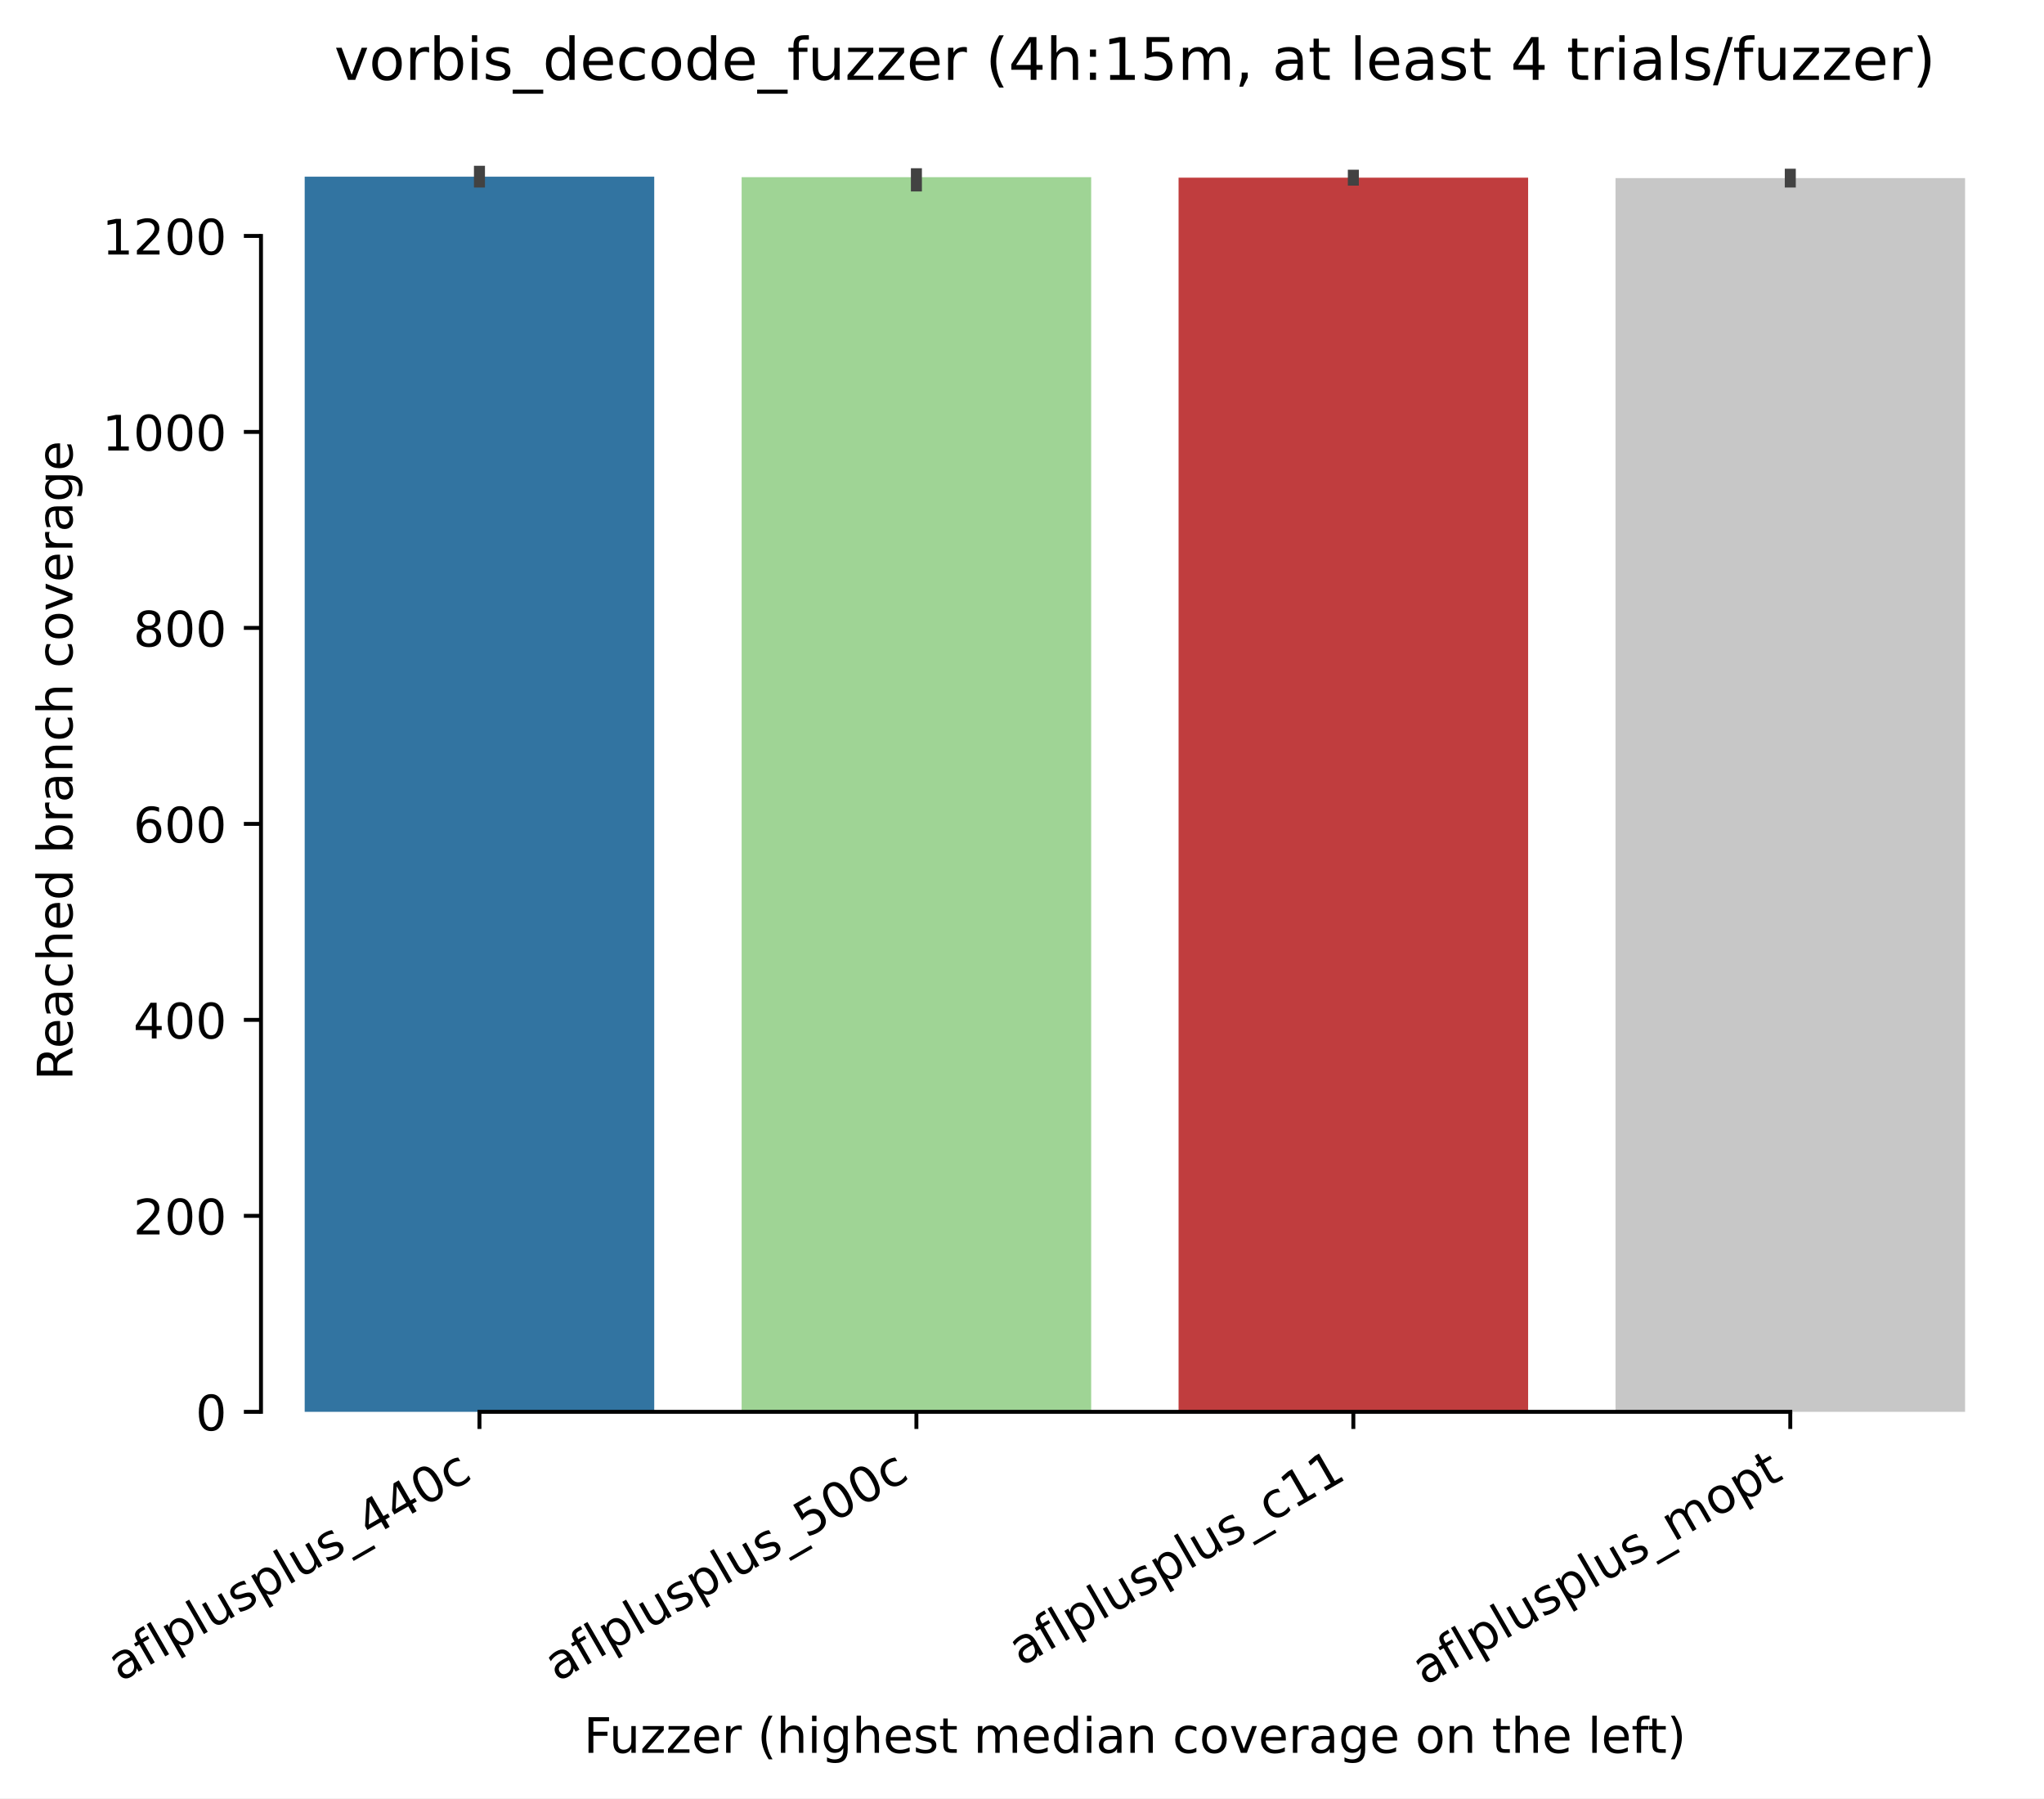
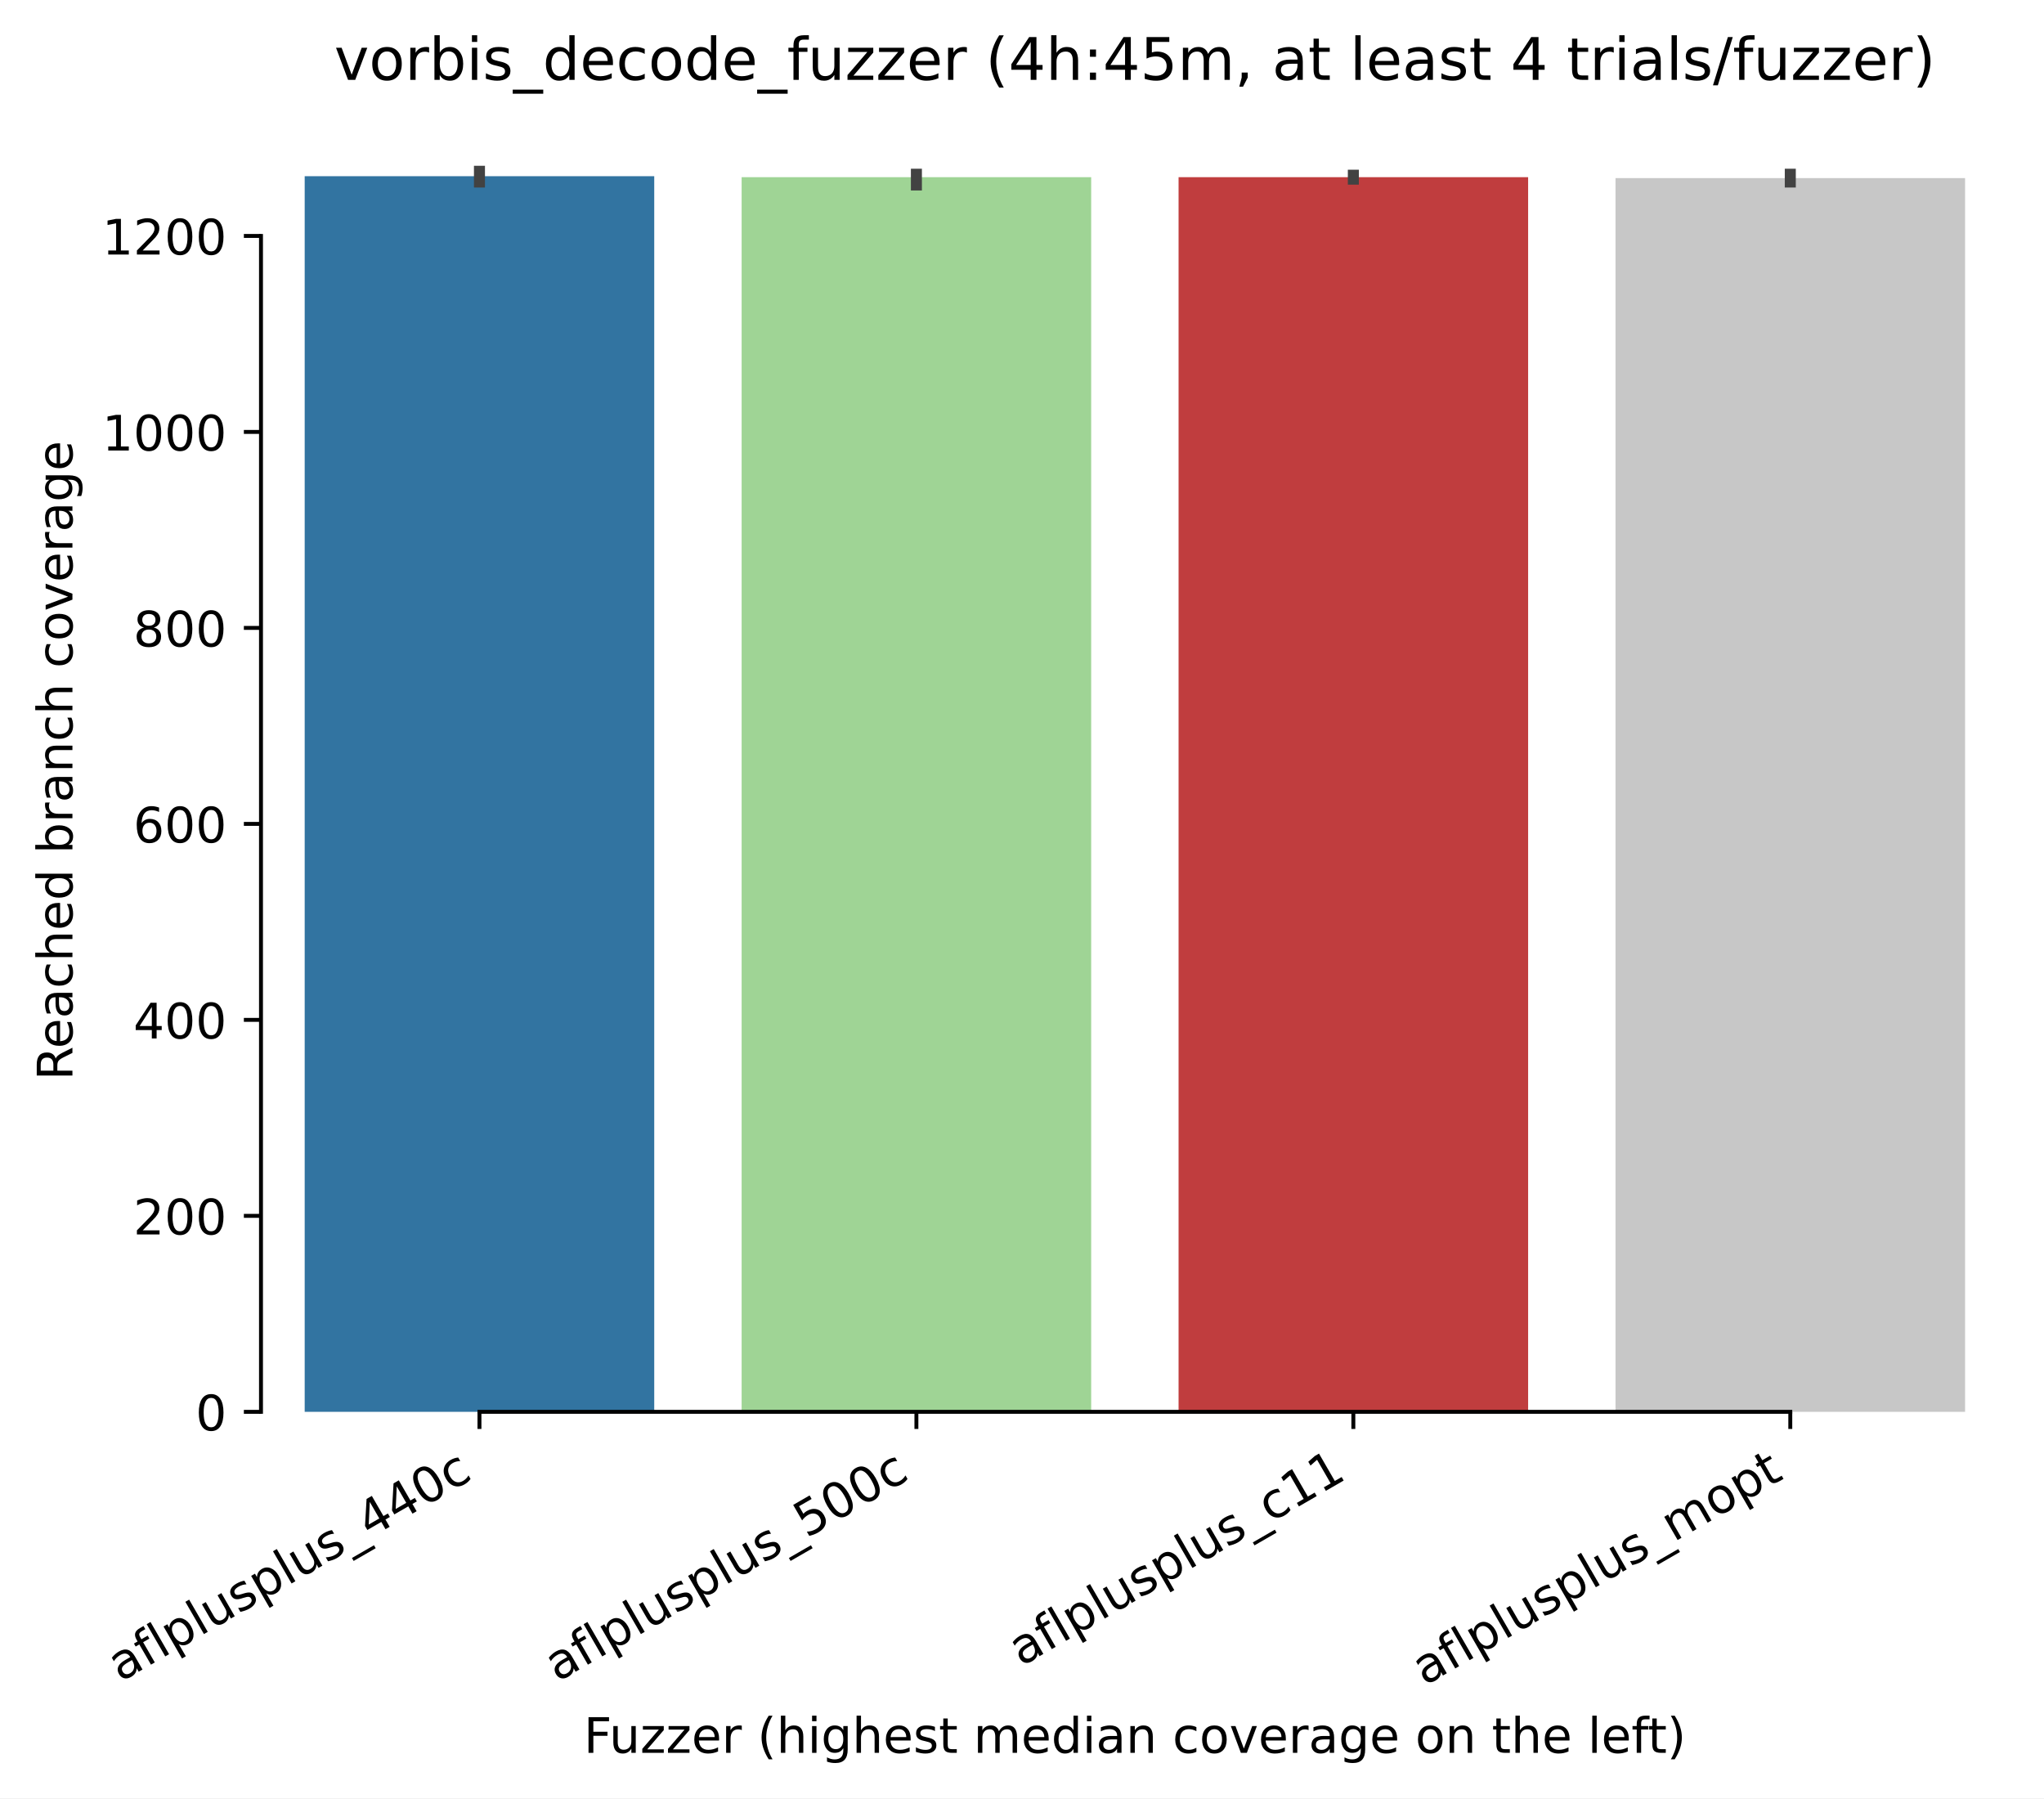
<svg xmlns="http://www.w3.org/2000/svg" xmlns:xlink="http://www.w3.org/1999/xlink" width="417.648pt" height="367.381pt" viewBox="0 0 417.648 367.381" version="1.1">
  <defs>
    <style type="text/css">*{stroke-linejoin: round; stroke-linecap: butt}</style>
  </defs>
  <g id="figure_1">
    <g id="patch_1">
      <path d="M 0 367.381  L 417.648 367.381  L 417.648 0  L 0 0  z " style="fill: #ffffff" />
    </g>
    <g id="axes_1">
      <g id="patch_2">
        <path d="M 53.328 288.43  L 410.448 288.43  L 410.448 22.318  L 53.328 22.318  z " style="fill: #ffffff" />
      </g>
      <g id="patch_3">
-         <path d="M 62.256 288.43  L 133.68 288.43  L 133.68 36.091  L 62.256 36.091  z " clip-path="url(#p54ca451340)" style="fill: #3274a1" />
+         <path d="M 62.256 288.43  L 133.68 288.43  L 133.68 35.991  L 62.256 35.991  z " clip-path="url(#p8dcd6949c9)" style="fill: #3274a1" />
      </g>
      <g id="patch_4">
-         <path d="M 151.536 288.43  L 222.96 288.43  L 222.96 36.191  L 151.536 36.191  z " clip-path="url(#p54ca451340)" style="fill: #9fd495" />
+         <path d="M 151.536 288.43  L 222.96 288.43  L 222.96 36.191  L 151.536 36.191  z " clip-path="url(#p8dcd6949c9)" style="fill: #9fd495" />
      </g>
      <g id="patch_5">
-         <path d="M 240.816 288.43  L 312.24 288.43  L 312.24 36.291  L 240.816 36.291  z " clip-path="url(#p54ca451340)" style="fill: #c03d3e" />
+         <path d="M 240.816 288.43  L 312.24 288.43  L 312.24 36.191  L 240.816 36.191  z " clip-path="url(#p8dcd6949c9)" style="fill: #c03d3e" />
      </g>
      <g id="patch_6">
-         <path d="M 330.096 288.43  L 401.52 288.43  L 401.52 36.391  L 330.096 36.391  z " clip-path="url(#p54ca451340)" style="fill: #c7c7c7" />
+         <path d="M 330.096 288.43  L 401.52 288.43  L 401.52 36.391  L 330.096 36.391  z " clip-path="url(#p8dcd6949c9)" style="fill: #c7c7c7" />
      </g>
      <g id="matplotlib.axis_1">
        <g id="xtick_1">
          <g id="line2d_1">
            <defs>
-               <path id="mfe8545ac42" d="M 0 0  L 0 3.5  " style="stroke: #000000; stroke-width: 0.8" />
+               <path id="mdf3298ad8c" d="M 0 0  L 0 3.5  " style="stroke: #000000; stroke-width: 0.8" />
            </defs>
            <g>
-               <use xlink:href="#mfe8545ac42" x="97.968" y="288.43" style="stroke: #000000; stroke-width: 0.8" />
+               <use xlink:href="#mdf3298ad8c" x="97.968" y="288.43" style="stroke: #000000; stroke-width: 0.8" />
            </g>
          </g>
          <g id="text_1">
            <g transform="translate(24.59788 343.6903) rotate(-30) scale(0.1 -0.1)">
              <defs>
                <path id="DejaVuSans-61" d="M 2194 1759  Q 1497 1759 1228 1600  Q 959 1441 959 1056  Q 959 750 1161 570  Q 1363 391 1709 391  Q 2188 391 2477 730  Q 2766 1069 2766 1631  L 2766 1759  L 2194 1759  z M 3341 1997  L 3341 0  L 2766 0  L 2766 531  Q 2569 213 2275 61  Q 1981 -91 1556 -91  Q 1019 -91 701 211  Q 384 513 384 1019  Q 384 1609 779 1909  Q 1175 2209 1959 2209  L 2766 2209  L 2766 2266  Q 2766 2663 2505 2880  Q 2244 3097 1772 3097  Q 1472 3097 1187 3025  Q 903 2953 641 2809  L 641 3341  Q 956 3463 1253 3523  Q 1550 3584 1831 3584  Q 2591 3584 2966 3190  Q 3341 2797 3341 1997  z " transform="scale(0.015625)" />
                <path id="DejaVuSans-66" d="M 2375 4863  L 2375 4384  L 1825 4384  Q 1516 4384 1395 4259  Q 1275 4134 1275 3809  L 1275 3500  L 2222 3500  L 2222 3053  L 1275 3053  L 1275 0  L 697 0  L 697 3053  L 147 3053  L 147 3500  L 697 3500  L 697 3744  Q 697 4328 969 4595  Q 1241 4863 1831 4863  L 2375 4863  z " transform="scale(0.015625)" />
                <path id="DejaVuSans-6c" d="M 603 4863  L 1178 4863  L 1178 0  L 603 0  L 603 4863  z " transform="scale(0.015625)" />
                <path id="DejaVuSans-70" d="M 1159 525  L 1159 -1331  L 581 -1331  L 581 3500  L 1159 3500  L 1159 2969  Q 1341 3281 1617 3432  Q 1894 3584 2278 3584  Q 2916 3584 3314 3078  Q 3713 2572 3713 1747  Q 3713 922 3314 415  Q 2916 -91 2278 -91  Q 1894 -91 1617 61  Q 1341 213 1159 525  z M 3116 1747  Q 3116 2381 2855 2742  Q 2594 3103 2138 3103  Q 1681 3103 1420 2742  Q 1159 2381 1159 1747  Q 1159 1113 1420 752  Q 1681 391 2138 391  Q 2594 391 2855 752  Q 3116 1113 3116 1747  z " transform="scale(0.015625)" />
                <path id="DejaVuSans-75" d="M 544 1381  L 544 3500  L 1119 3500  L 1119 1403  Q 1119 906 1312 657  Q 1506 409 1894 409  Q 2359 409 2629 706  Q 2900 1003 2900 1516  L 2900 3500  L 3475 3500  L 3475 0  L 2900 0  L 2900 538  Q 2691 219 2414 64  Q 2138 -91 1772 -91  Q 1169 -91 856 284  Q 544 659 544 1381  z M 1991 3584  L 1991 3584  z " transform="scale(0.015625)" />
                <path id="DejaVuSans-73" d="M 2834 3397  L 2834 2853  Q 2591 2978 2328 3040  Q 2066 3103 1784 3103  Q 1356 3103 1142 2972  Q 928 2841 928 2578  Q 928 2378 1081 2264  Q 1234 2150 1697 2047  L 1894 2003  Q 2506 1872 2764 1633  Q 3022 1394 3022 966  Q 3022 478 2636 193  Q 2250 -91 1575 -91  Q 1294 -91 989 -36  Q 684 19 347 128  L 347 722  Q 666 556 975 473  Q 1284 391 1588 391  Q 1994 391 2212 530  Q 2431 669 2431 922  Q 2431 1156 2273 1281  Q 2116 1406 1581 1522  L 1381 1569  Q 847 1681 609 1914  Q 372 2147 372 2553  Q 372 3047 722 3315  Q 1072 3584 1716 3584  Q 2034 3584 2315 3537  Q 2597 3491 2834 3397  z " transform="scale(0.015625)" />
                <path id="DejaVuSans-5f" d="M 3263 -1063  L 3263 -1509  L -63 -1509  L -63 -1063  L 3263 -1063  z " transform="scale(0.015625)" />
                <path id="DejaVuSans-34" d="M 2419 4116  L 825 1625  L 2419 1625  L 2419 4116  z M 2253 4666  L 3047 4666  L 3047 1625  L 3713 1625  L 3713 1100  L 3047 1100  L 3047 0  L 2419 0  L 2419 1100  L 313 1100  L 313 1709  L 2253 4666  z " transform="scale(0.015625)" />
                <path id="DejaVuSans-30" d="M 2034 4250  Q 1547 4250 1301 3770  Q 1056 3291 1056 2328  Q 1056 1369 1301 889  Q 1547 409 2034 409  Q 2525 409 2770 889  Q 3016 1369 3016 2328  Q 3016 3291 2770 3770  Q 2525 4250 2034 4250  z M 2034 4750  Q 2819 4750 3233 4129  Q 3647 3509 3647 2328  Q 3647 1150 3233 529  Q 2819 -91 2034 -91  Q 1250 -91 836 529  Q 422 1150 422 2328  Q 422 3509 836 4129  Q 1250 4750 2034 4750  z " transform="scale(0.015625)" />
                <path id="DejaVuSans-63" d="M 3122 3366  L 3122 2828  Q 2878 2963 2633 3030  Q 2388 3097 2138 3097  Q 1578 3097 1268 2742  Q 959 2388 959 1747  Q 959 1106 1268 751  Q 1578 397 2138 397  Q 2388 397 2633 464  Q 2878 531 3122 666  L 3122 134  Q 2881 22 2623 -34  Q 2366 -91 2075 -91  Q 1284 -91 818 406  Q 353 903 353 1747  Q 353 2603 823 3093  Q 1294 3584 2113 3584  Q 2378 3584 2631 3529  Q 2884 3475 3122 3366  z " transform="scale(0.015625)" />
              </defs>
              <use xlink:href="#DejaVuSans-61" />
              <use xlink:href="#DejaVuSans-66" transform="translate(61.2793 0)" />
              <use xlink:href="#DejaVuSans-6c" transform="translate(96.48438 0)" />
              <use xlink:href="#DejaVuSans-70" transform="translate(124.2676 0)" />
              <use xlink:href="#DejaVuSans-6c" transform="translate(187.7441 0)" />
              <use xlink:href="#DejaVuSans-75" transform="translate(215.5273 0)" />
              <use xlink:href="#DejaVuSans-73" transform="translate(278.9062 0)" />
              <use xlink:href="#DejaVuSans-70" transform="translate(331.0059 0)" />
              <use xlink:href="#DejaVuSans-6c" transform="translate(394.4824 0)" />
              <use xlink:href="#DejaVuSans-75" transform="translate(422.2656 0)" />
              <use xlink:href="#DejaVuSans-73" transform="translate(485.6445 0)" />
              <use xlink:href="#DejaVuSans-5f" transform="translate(537.7441 0)" />
              <use xlink:href="#DejaVuSans-34" transform="translate(587.7441 0)" />
              <use xlink:href="#DejaVuSans-34" transform="translate(651.3672 0)" />
              <use xlink:href="#DejaVuSans-30" transform="translate(714.9902 0)" />
              <use xlink:href="#DejaVuSans-63" transform="translate(778.6133 0)" />
            </g>
          </g>
        </g>
        <g id="xtick_2">
          <g id="line2d_2">
            <g>
-               <use xlink:href="#mfe8545ac42" x="187.248" y="288.43" style="stroke: #000000; stroke-width: 0.8" />
+               <use xlink:href="#mdf3298ad8c" x="187.248" y="288.43" style="stroke: #000000; stroke-width: 0.8" />
            </g>
          </g>
          <g id="text_2">
            <g transform="translate(113.8779 343.6903) rotate(-30) scale(0.1 -0.1)">
              <defs>
                <path id="DejaVuSans-35" d="M 691 4666  L 3169 4666  L 3169 4134  L 1269 4134  L 1269 2991  Q 1406 3038 1543 3061  Q 1681 3084 1819 3084  Q 2600 3084 3056 2656  Q 3513 2228 3513 1497  Q 3513 744 3044 326  Q 2575 -91 1722 -91  Q 1428 -91 1123 -41  Q 819 9 494 109  L 494 744  Q 775 591 1075 516  Q 1375 441 1709 441  Q 2250 441 2565 725  Q 2881 1009 2881 1497  Q 2881 1984 2565 2268  Q 2250 2553 1709 2553  Q 1456 2553 1204 2497  Q 953 2441 691 2322  L 691 4666  z " transform="scale(0.015625)" />
              </defs>
              <use xlink:href="#DejaVuSans-61" />
              <use xlink:href="#DejaVuSans-66" transform="translate(61.2793 0)" />
              <use xlink:href="#DejaVuSans-6c" transform="translate(96.48438 0)" />
              <use xlink:href="#DejaVuSans-70" transform="translate(124.2676 0)" />
              <use xlink:href="#DejaVuSans-6c" transform="translate(187.7441 0)" />
              <use xlink:href="#DejaVuSans-75" transform="translate(215.5273 0)" />
              <use xlink:href="#DejaVuSans-73" transform="translate(278.9062 0)" />
              <use xlink:href="#DejaVuSans-70" transform="translate(331.0059 0)" />
              <use xlink:href="#DejaVuSans-6c" transform="translate(394.4824 0)" />
              <use xlink:href="#DejaVuSans-75" transform="translate(422.2656 0)" />
              <use xlink:href="#DejaVuSans-73" transform="translate(485.6445 0)" />
              <use xlink:href="#DejaVuSans-5f" transform="translate(537.7441 0)" />
              <use xlink:href="#DejaVuSans-35" transform="translate(587.7441 0)" />
              <use xlink:href="#DejaVuSans-30" transform="translate(651.3672 0)" />
              <use xlink:href="#DejaVuSans-30" transform="translate(714.9902 0)" />
              <use xlink:href="#DejaVuSans-63" transform="translate(778.6133 0)" />
            </g>
          </g>
        </g>
        <g id="xtick_3">
          <g id="line2d_3">
            <g>
-               <use xlink:href="#mfe8545ac42" x="276.528" y="288.43" style="stroke: #000000; stroke-width: 0.8" />
+               <use xlink:href="#mdf3298ad8c" x="276.528" y="288.43" style="stroke: #000000; stroke-width: 0.8" />
            </g>
          </g>
          <g id="text_3">
            <g transform="translate(208.668 340.509) rotate(-30) scale(0.1 -0.1)">
              <defs>
                <path id="DejaVuSans-31" d="M 794 531  L 1825 531  L 1825 4091  L 703 3866  L 703 4441  L 1819 4666  L 2450 4666  L 2450 531  L 3481 531  L 3481 0  L 794 0  L 794 531  z " transform="scale(0.015625)" />
              </defs>
              <use xlink:href="#DejaVuSans-61" />
              <use xlink:href="#DejaVuSans-66" transform="translate(61.2793 0)" />
              <use xlink:href="#DejaVuSans-6c" transform="translate(96.48438 0)" />
              <use xlink:href="#DejaVuSans-70" transform="translate(124.2676 0)" />
              <use xlink:href="#DejaVuSans-6c" transform="translate(187.7441 0)" />
              <use xlink:href="#DejaVuSans-75" transform="translate(215.5273 0)" />
              <use xlink:href="#DejaVuSans-73" transform="translate(278.9062 0)" />
              <use xlink:href="#DejaVuSans-70" transform="translate(331.0059 0)" />
              <use xlink:href="#DejaVuSans-6c" transform="translate(394.4824 0)" />
              <use xlink:href="#DejaVuSans-75" transform="translate(422.2656 0)" />
              <use xlink:href="#DejaVuSans-73" transform="translate(485.6445 0)" />
              <use xlink:href="#DejaVuSans-5f" transform="translate(537.7441 0)" />
              <use xlink:href="#DejaVuSans-63" transform="translate(587.7441 0)" />
              <use xlink:href="#DejaVuSans-31" transform="translate(642.7246 0)" />
              <use xlink:href="#DejaVuSans-31" transform="translate(706.3477 0)" />
            </g>
          </g>
        </g>
        <g id="xtick_4">
          <g id="line2d_4">
            <g>
-               <use xlink:href="#mfe8545ac42" x="365.808" y="288.43" style="stroke: #000000; stroke-width: 0.8" />
+               <use xlink:href="#mdf3298ad8c" x="365.808" y="288.43" style="stroke: #000000; stroke-width: 0.8" />
            </g>
          </g>
          <g id="text_4">
            <g transform="translate(291.1023 344.4613) rotate(-30) scale(0.1 -0.1)">
              <defs>
                <path id="DejaVuSans-6d" d="M 3328 2828  Q 3544 3216 3844 3400  Q 4144 3584 4550 3584  Q 5097 3584 5394 3201  Q 5691 2819 5691 2113  L 5691 0  L 5113 0  L 5113 2094  Q 5113 2597 4934 2840  Q 4756 3084 4391 3084  Q 3944 3084 3684 2787  Q 3425 2491 3425 1978  L 3425 0  L 2847 0  L 2847 2094  Q 2847 2600 2669 2842  Q 2491 3084 2119 3084  Q 1678 3084 1418 2786  Q 1159 2488 1159 1978  L 1159 0  L 581 0  L 581 3500  L 1159 3500  L 1159 2956  Q 1356 3278 1631 3431  Q 1906 3584 2284 3584  Q 2666 3584 2933 3390  Q 3200 3197 3328 2828  z " transform="scale(0.015625)" />
                <path id="DejaVuSans-6f" d="M 1959 3097  Q 1497 3097 1228 2736  Q 959 2375 959 1747  Q 959 1119 1226 758  Q 1494 397 1959 397  Q 2419 397 2687 759  Q 2956 1122 2956 1747  Q 2956 2369 2687 2733  Q 2419 3097 1959 3097  z M 1959 3584  Q 2709 3584 3137 3096  Q 3566 2609 3566 1747  Q 3566 888 3137 398  Q 2709 -91 1959 -91  Q 1206 -91 779 398  Q 353 888 353 1747  Q 353 2609 779 3096  Q 1206 3584 1959 3584  z " transform="scale(0.015625)" />
                <path id="DejaVuSans-74" d="M 1172 4494  L 1172 3500  L 2356 3500  L 2356 3053  L 1172 3053  L 1172 1153  Q 1172 725 1289 603  Q 1406 481 1766 481  L 2356 481  L 2356 0  L 1766 0  Q 1100 0 847 248  Q 594 497 594 1153  L 594 3053  L 172 3053  L 172 3500  L 594 3500  L 594 4494  L 1172 4494  z " transform="scale(0.015625)" />
              </defs>
              <use xlink:href="#DejaVuSans-61" />
              <use xlink:href="#DejaVuSans-66" transform="translate(61.2793 0)" />
              <use xlink:href="#DejaVuSans-6c" transform="translate(96.48438 0)" />
              <use xlink:href="#DejaVuSans-70" transform="translate(124.2676 0)" />
              <use xlink:href="#DejaVuSans-6c" transform="translate(187.7441 0)" />
              <use xlink:href="#DejaVuSans-75" transform="translate(215.5273 0)" />
              <use xlink:href="#DejaVuSans-73" transform="translate(278.9062 0)" />
              <use xlink:href="#DejaVuSans-70" transform="translate(331.0059 0)" />
              <use xlink:href="#DejaVuSans-6c" transform="translate(394.4824 0)" />
              <use xlink:href="#DejaVuSans-75" transform="translate(422.2656 0)" />
              <use xlink:href="#DejaVuSans-73" transform="translate(485.6445 0)" />
              <use xlink:href="#DejaVuSans-5f" transform="translate(537.7441 0)" />
              <use xlink:href="#DejaVuSans-6d" transform="translate(587.7441 0)" />
              <use xlink:href="#DejaVuSans-6f" transform="translate(685.1562 0)" />
              <use xlink:href="#DejaVuSans-70" transform="translate(746.3379 0)" />
              <use xlink:href="#DejaVuSans-74" transform="translate(809.8145 0)" />
            </g>
          </g>
        </g>
        <g id="text_5">
          <g transform="translate(119.2702 358.1017) scale(0.1 -0.1)">
            <defs>
              <path id="DejaVuSans-46" d="M 628 4666  L 3309 4666  L 3309 4134  L 1259 4134  L 1259 2759  L 3109 2759  L 3109 2228  L 1259 2228  L 1259 0  L 628 0  L 628 4666  z " transform="scale(0.015625)" />
              <path id="DejaVuSans-7a" d="M 353 3500  L 3084 3500  L 3084 2975  L 922 459  L 3084 459  L 3084 0  L 275 0  L 275 525  L 2438 3041  L 353 3041  L 353 3500  z " transform="scale(0.015625)" />
              <path id="DejaVuSans-65" d="M 3597 1894  L 3597 1613  L 953 1613  Q 991 1019 1311 708  Q 1631 397 2203 397  Q 2534 397 2845 478  Q 3156 559 3463 722  L 3463 178  Q 3153 47 2828 -22  Q 2503 -91 2169 -91  Q 1331 -91 842 396  Q 353 884 353 1716  Q 353 2575 817 3079  Q 1281 3584 2069 3584  Q 2775 3584 3186 3129  Q 3597 2675 3597 1894  z M 3022 2063  Q 3016 2534 2758 2815  Q 2500 3097 2075 3097  Q 1594 3097 1305 2825  Q 1016 2553 972 2059  L 3022 2063  z " transform="scale(0.015625)" />
              <path id="DejaVuSans-72" d="M 2631 2963  Q 2534 3019 2420 3045  Q 2306 3072 2169 3072  Q 1681 3072 1420 2755  Q 1159 2438 1159 1844  L 1159 0  L 581 0  L 581 3500  L 1159 3500  L 1159 2956  Q 1341 3275 1631 3429  Q 1922 3584 2338 3584  Q 2397 3584 2469 3576  Q 2541 3569 2628 3553  L 2631 2963  z " transform="scale(0.015625)" />
              <path id="DejaVuSans-20" transform="scale(0.015625)" />
              <path id="DejaVuSans-28" d="M 1984 4856  Q 1566 4138 1362 3434  Q 1159 2731 1159 2009  Q 1159 1288 1364 580  Q 1569 -128 1984 -844  L 1484 -844  Q 1016 -109 783 600  Q 550 1309 550 2009  Q 550 2706 781 3412  Q 1013 4119 1484 4856  L 1984 4856  z " transform="scale(0.015625)" />
              <path id="DejaVuSans-68" d="M 3513 2113  L 3513 0  L 2938 0  L 2938 2094  Q 2938 2591 2744 2837  Q 2550 3084 2163 3084  Q 1697 3084 1428 2787  Q 1159 2491 1159 1978  L 1159 0  L 581 0  L 581 4863  L 1159 4863  L 1159 2956  Q 1366 3272 1645 3428  Q 1925 3584 2291 3584  Q 2894 3584 3203 3211  Q 3513 2838 3513 2113  z " transform="scale(0.015625)" />
              <path id="DejaVuSans-69" d="M 603 3500  L 1178 3500  L 1178 0  L 603 0  L 603 3500  z M 603 4863  L 1178 4863  L 1178 4134  L 603 4134  L 603 4863  z " transform="scale(0.015625)" />
              <path id="DejaVuSans-67" d="M 2906 1791  Q 2906 2416 2648 2759  Q 2391 3103 1925 3103  Q 1463 3103 1205 2759  Q 947 2416 947 1791  Q 947 1169 1205 825  Q 1463 481 1925 481  Q 2391 481 2648 825  Q 2906 1169 2906 1791  z M 3481 434  Q 3481 -459 3084 -895  Q 2688 -1331 1869 -1331  Q 1566 -1331 1297 -1286  Q 1028 -1241 775 -1147  L 775 -588  Q 1028 -725 1275 -790  Q 1522 -856 1778 -856  Q 2344 -856 2625 -561  Q 2906 -266 2906 331  L 2906 616  Q 2728 306 2450 153  Q 2172 0 1784 0  Q 1141 0 747 490  Q 353 981 353 1791  Q 353 2603 747 3093  Q 1141 3584 1784 3584  Q 2172 3584 2450 3431  Q 2728 3278 2906 2969  L 2906 3500  L 3481 3500  L 3481 434  z " transform="scale(0.015625)" />
              <path id="DejaVuSans-64" d="M 2906 2969  L 2906 4863  L 3481 4863  L 3481 0  L 2906 0  L 2906 525  Q 2725 213 2448 61  Q 2172 -91 1784 -91  Q 1150 -91 751 415  Q 353 922 353 1747  Q 353 2572 751 3078  Q 1150 3584 1784 3584  Q 2172 3584 2448 3432  Q 2725 3281 2906 2969  z M 947 1747  Q 947 1113 1208 752  Q 1469 391 1925 391  Q 2381 391 2643 752  Q 2906 1113 2906 1747  Q 2906 2381 2643 2742  Q 2381 3103 1925 3103  Q 1469 3103 1208 2742  Q 947 2381 947 1747  z " transform="scale(0.015625)" />
              <path id="DejaVuSans-6e" d="M 3513 2113  L 3513 0  L 2938 0  L 2938 2094  Q 2938 2591 2744 2837  Q 2550 3084 2163 3084  Q 1697 3084 1428 2787  Q 1159 2491 1159 1978  L 1159 0  L 581 0  L 581 3500  L 1159 3500  L 1159 2956  Q 1366 3272 1645 3428  Q 1925 3584 2291 3584  Q 2894 3584 3203 3211  Q 3513 2838 3513 2113  z " transform="scale(0.015625)" />
              <path id="DejaVuSans-76" d="M 191 3500  L 800 3500  L 1894 563  L 2988 3500  L 3597 3500  L 2284 0  L 1503 0  L 191 3500  z " transform="scale(0.015625)" />
              <path id="DejaVuSans-29" d="M 513 4856  L 1013 4856  Q 1481 4119 1714 3412  Q 1947 2706 1947 2009  Q 1947 1309 1714 600  Q 1481 -109 1013 -844  L 513 -844  Q 928 -128 1133 580  Q 1338 1288 1338 2009  Q 1338 2731 1133 3434  Q 928 4138 513 4856  z " transform="scale(0.015625)" />
            </defs>
            <use xlink:href="#DejaVuSans-46" />
            <use xlink:href="#DejaVuSans-75" transform="translate(52.01953 0)" />
            <use xlink:href="#DejaVuSans-7a" transform="translate(115.3984 0)" />
            <use xlink:href="#DejaVuSans-7a" transform="translate(167.8887 0)" />
            <use xlink:href="#DejaVuSans-65" transform="translate(220.3789 0)" />
            <use xlink:href="#DejaVuSans-72" transform="translate(281.9023 0)" />
            <use xlink:href="#DejaVuSans-20" transform="translate(323.0156 0)" />
            <use xlink:href="#DejaVuSans-28" transform="translate(354.8027 0)" />
            <use xlink:href="#DejaVuSans-68" transform="translate(393.8164 0)" />
            <use xlink:href="#DejaVuSans-69" transform="translate(457.1953 0)" />
            <use xlink:href="#DejaVuSans-67" transform="translate(484.9785 0)" />
            <use xlink:href="#DejaVuSans-68" transform="translate(548.4551 0)" />
            <use xlink:href="#DejaVuSans-65" transform="translate(611.834 0)" />
            <use xlink:href="#DejaVuSans-73" transform="translate(673.3574 0)" />
            <use xlink:href="#DejaVuSans-74" transform="translate(725.457 0)" />
            <use xlink:href="#DejaVuSans-20" transform="translate(764.666 0)" />
            <use xlink:href="#DejaVuSans-6d" transform="translate(796.4531 0)" />
            <use xlink:href="#DejaVuSans-65" transform="translate(893.8652 0)" />
            <use xlink:href="#DejaVuSans-64" transform="translate(955.3887 0)" />
            <use xlink:href="#DejaVuSans-69" transform="translate(1018.865 0)" />
            <use xlink:href="#DejaVuSans-61" transform="translate(1046.648 0)" />
            <use xlink:href="#DejaVuSans-6e" transform="translate(1107.928 0)" />
            <use xlink:href="#DejaVuSans-20" transform="translate(1171.307 0)" />
            <use xlink:href="#DejaVuSans-63" transform="translate(1203.094 0)" />
            <use xlink:href="#DejaVuSans-6f" transform="translate(1258.074 0)" />
            <use xlink:href="#DejaVuSans-76" transform="translate(1319.256 0)" />
            <use xlink:href="#DejaVuSans-65" transform="translate(1378.436 0)" />
            <use xlink:href="#DejaVuSans-72" transform="translate(1439.959 0)" />
            <use xlink:href="#DejaVuSans-61" transform="translate(1481.072 0)" />
            <use xlink:href="#DejaVuSans-67" transform="translate(1542.352 0)" />
            <use xlink:href="#DejaVuSans-65" transform="translate(1605.828 0)" />
            <use xlink:href="#DejaVuSans-20" transform="translate(1667.352 0)" />
            <use xlink:href="#DejaVuSans-6f" transform="translate(1699.139 0)" />
            <use xlink:href="#DejaVuSans-6e" transform="translate(1760.32 0)" />
            <use xlink:href="#DejaVuSans-20" transform="translate(1823.699 0)" />
            <use xlink:href="#DejaVuSans-74" transform="translate(1855.486 0)" />
            <use xlink:href="#DejaVuSans-68" transform="translate(1894.695 0)" />
            <use xlink:href="#DejaVuSans-65" transform="translate(1958.074 0)" />
            <use xlink:href="#DejaVuSans-20" transform="translate(2019.598 0)" />
            <use xlink:href="#DejaVuSans-6c" transform="translate(2051.385 0)" />
            <use xlink:href="#DejaVuSans-65" transform="translate(2079.168 0)" />
            <use xlink:href="#DejaVuSans-66" transform="translate(2140.691 0)" />
            <use xlink:href="#DejaVuSans-74" transform="translate(2174.146 0)" />
            <use xlink:href="#DejaVuSans-29" transform="translate(2213.355 0)" />
          </g>
        </g>
      </g>
      <g id="matplotlib.axis_2">
        <g id="ytick_1">
          <g id="line2d_5">
            <defs>
-               <path id="m8879464a86" d="M 0 0  L -3.5 0  " style="stroke: #000000; stroke-width: 0.8" />
+               <path id="m69eb32fedc" d="M 0 0  L -3.5 0  " style="stroke: #000000; stroke-width: 0.8" />
            </defs>
            <g>
-               <use xlink:href="#m8879464a86" x="53.328" y="288.43" style="stroke: #000000; stroke-width: 0.8" />
+               <use xlink:href="#m69eb32fedc" x="53.328" y="288.43" style="stroke: #000000; stroke-width: 0.8" />
            </g>
          </g>
          <g id="text_6">
            <g transform="translate(39.96563 292.2293) scale(0.1 -0.1)">
              <use xlink:href="#DejaVuSans-30" />
            </g>
          </g>
        </g>
        <g id="ytick_2">
          <g id="line2d_6">
            <g>
-               <use xlink:href="#m8879464a86" x="53.328" y="248.392" style="stroke: #000000; stroke-width: 0.8" />
+               <use xlink:href="#m69eb32fedc" x="53.328" y="248.392" style="stroke: #000000; stroke-width: 0.8" />
            </g>
          </g>
          <g id="text_7">
            <g transform="translate(27.24063 252.1914) scale(0.1 -0.1)">
              <defs>
                <path id="DejaVuSans-32" d="M 1228 531  L 3431 531  L 3431 0  L 469 0  L 469 531  Q 828 903 1448 1529  Q 2069 2156 2228 2338  Q 2531 2678 2651 2914  Q 2772 3150 2772 3378  Q 2772 3750 2511 3984  Q 2250 4219 1831 4219  Q 1534 4219 1204 4116  Q 875 4013 500 3803  L 500 4441  Q 881 4594 1212 4672  Q 1544 4750 1819 4750  Q 2544 4750 2975 4387  Q 3406 4025 3406 3419  Q 3406 3131 3298 2873  Q 3191 2616 2906 2266  Q 2828 2175 2409 1742  Q 1991 1309 1228 531  z " transform="scale(0.015625)" />
              </defs>
              <use xlink:href="#DejaVuSans-32" />
              <use xlink:href="#DejaVuSans-30" transform="translate(63.62305 0)" />
              <use xlink:href="#DejaVuSans-30" transform="translate(127.2461 0)" />
            </g>
          </g>
        </g>
        <g id="ytick_3">
          <g id="line2d_7">
            <g>
-               <use xlink:href="#m8879464a86" x="53.328" y="208.354" style="stroke: #000000; stroke-width: 0.8" />
+               <use xlink:href="#m69eb32fedc" x="53.328" y="208.354" style="stroke: #000000; stroke-width: 0.8" />
            </g>
          </g>
          <g id="text_8">
            <g transform="translate(27.24063 212.1535) scale(0.1 -0.1)">
              <use xlink:href="#DejaVuSans-34" />
              <use xlink:href="#DejaVuSans-30" transform="translate(63.62305 0)" />
              <use xlink:href="#DejaVuSans-30" transform="translate(127.2461 0)" />
            </g>
          </g>
        </g>
        <g id="ytick_4">
          <g id="line2d_8">
            <g>
-               <use xlink:href="#m8879464a86" x="53.328" y="168.316" style="stroke: #000000; stroke-width: 0.8" />
+               <use xlink:href="#m69eb32fedc" x="53.328" y="168.316" style="stroke: #000000; stroke-width: 0.8" />
            </g>
          </g>
          <g id="text_9">
            <g transform="translate(27.24063 172.1156) scale(0.1 -0.1)">
              <defs>
                <path id="DejaVuSans-36" d="M 2113 2584  Q 1688 2584 1439 2293  Q 1191 2003 1191 1497  Q 1191 994 1439 701  Q 1688 409 2113 409  Q 2538 409 2786 701  Q 3034 994 3034 1497  Q 3034 2003 2786 2293  Q 2538 2584 2113 2584  z M 3366 4563  L 3366 3988  Q 3128 4100 2886 4159  Q 2644 4219 2406 4219  Q 1781 4219 1451 3797  Q 1122 3375 1075 2522  Q 1259 2794 1537 2939  Q 1816 3084 2150 3084  Q 2853 3084 3261 2657  Q 3669 2231 3669 1497  Q 3669 778 3244 343  Q 2819 -91 2113 -91  Q 1303 -91 875 529  Q 447 1150 447 2328  Q 447 3434 972 4092  Q 1497 4750 2381 4750  Q 2619 4750 2861 4703  Q 3103 4656 3366 4563  z " transform="scale(0.015625)" />
              </defs>
              <use xlink:href="#DejaVuSans-36" />
              <use xlink:href="#DejaVuSans-30" transform="translate(63.62305 0)" />
              <use xlink:href="#DejaVuSans-30" transform="translate(127.2461 0)" />
            </g>
          </g>
        </g>
        <g id="ytick_5">
          <g id="line2d_9">
            <g>
-               <use xlink:href="#m8879464a86" x="53.328" y="128.278" style="stroke: #000000; stroke-width: 0.8" />
+               <use xlink:href="#m69eb32fedc" x="53.328" y="128.278" style="stroke: #000000; stroke-width: 0.8" />
            </g>
          </g>
          <g id="text_10">
            <g transform="translate(27.24063 132.0777) scale(0.1 -0.1)">
              <defs>
                <path id="DejaVuSans-38" d="M 2034 2216  Q 1584 2216 1326 1975  Q 1069 1734 1069 1313  Q 1069 891 1326 650  Q 1584 409 2034 409  Q 2484 409 2743 651  Q 3003 894 3003 1313  Q 3003 1734 2745 1975  Q 2488 2216 2034 2216  z M 1403 2484  Q 997 2584 770 2862  Q 544 3141 544 3541  Q 544 4100 942 4425  Q 1341 4750 2034 4750  Q 2731 4750 3128 4425  Q 3525 4100 3525 3541  Q 3525 3141 3298 2862  Q 3072 2584 2669 2484  Q 3125 2378 3379 2068  Q 3634 1759 3634 1313  Q 3634 634 3220 271  Q 2806 -91 2034 -91  Q 1263 -91 848 271  Q 434 634 434 1313  Q 434 1759 690 2068  Q 947 2378 1403 2484  z M 1172 3481  Q 1172 3119 1398 2916  Q 1625 2713 2034 2713  Q 2441 2713 2670 2916  Q 2900 3119 2900 3481  Q 2900 3844 2670 4047  Q 2441 4250 2034 4250  Q 1625 4250 1398 4047  Q 1172 3844 1172 3481  z " transform="scale(0.015625)" />
              </defs>
              <use xlink:href="#DejaVuSans-38" />
              <use xlink:href="#DejaVuSans-30" transform="translate(63.62305 0)" />
              <use xlink:href="#DejaVuSans-30" transform="translate(127.2461 0)" />
            </g>
          </g>
        </g>
        <g id="ytick_6">
          <g id="line2d_10">
            <g>
-               <use xlink:href="#m8879464a86" x="53.328" y="88.241" style="stroke: #000000; stroke-width: 0.8" />
+               <use xlink:href="#m69eb32fedc" x="53.328" y="88.241" style="stroke: #000000; stroke-width: 0.8" />
            </g>
          </g>
          <g id="text_11">
            <g transform="translate(20.87813 92.03977) scale(0.1 -0.1)">
              <use xlink:href="#DejaVuSans-31" />
              <use xlink:href="#DejaVuSans-30" transform="translate(63.62305 0)" />
              <use xlink:href="#DejaVuSans-30" transform="translate(127.2461 0)" />
              <use xlink:href="#DejaVuSans-30" transform="translate(190.8691 0)" />
            </g>
          </g>
        </g>
        <g id="ytick_7">
          <g id="line2d_11">
            <g>
-               <use xlink:href="#m8879464a86" x="53.328" y="48.203" style="stroke: #000000; stroke-width: 0.8" />
+               <use xlink:href="#m69eb32fedc" x="53.328" y="48.203" style="stroke: #000000; stroke-width: 0.8" />
            </g>
          </g>
          <g id="text_12">
            <g transform="translate(20.87813 52.00186) scale(0.1 -0.1)">
              <use xlink:href="#DejaVuSans-31" />
              <use xlink:href="#DejaVuSans-32" transform="translate(63.62305 0)" />
              <use xlink:href="#DejaVuSans-30" transform="translate(127.2461 0)" />
              <use xlink:href="#DejaVuSans-30" transform="translate(190.8691 0)" />
            </g>
          </g>
        </g>
        <g id="text_13">
          <g transform="translate(14.79844 220.7062) rotate(-90) scale(0.1 -0.1)">
            <defs>
              <path id="DejaVuSans-52" d="M 2841 2188  Q 3044 2119 3236 1894  Q 3428 1669 3622 1275  L 4263 0  L 3584 0  L 2988 1197  Q 2756 1666 2539 1819  Q 2322 1972 1947 1972  L 1259 1972  L 1259 0  L 628 0  L 628 4666  L 2053 4666  Q 2853 4666 3247 4331  Q 3641 3997 3641 3322  Q 3641 2881 3436 2590  Q 3231 2300 2841 2188  z M 1259 4147  L 1259 2491  L 2053 2491  Q 2509 2491 2742 2702  Q 2975 2913 2975 3322  Q 2975 3731 2742 3939  Q 2509 4147 2053 4147  L 1259 4147  z " transform="scale(0.015625)" />
              <path id="DejaVuSans-62" d="M 3116 1747  Q 3116 2381 2855 2742  Q 2594 3103 2138 3103  Q 1681 3103 1420 2742  Q 1159 2381 1159 1747  Q 1159 1113 1420 752  Q 1681 391 2138 391  Q 2594 391 2855 752  Q 3116 1113 3116 1747  z M 1159 2969  Q 1341 3281 1617 3432  Q 1894 3584 2278 3584  Q 2916 3584 3314 3078  Q 3713 2572 3713 1747  Q 3713 922 3314 415  Q 2916 -91 2278 -91  Q 1894 -91 1617 61  Q 1341 213 1159 525  L 1159 0  L 581 0  L 581 4863  L 1159 4863  L 1159 2969  z " transform="scale(0.015625)" />
            </defs>
            <use xlink:href="#DejaVuSans-52" />
            <use xlink:href="#DejaVuSans-65" transform="translate(64.98242 0)" />
            <use xlink:href="#DejaVuSans-61" transform="translate(126.5059 0)" />
            <use xlink:href="#DejaVuSans-63" transform="translate(187.7852 0)" />
            <use xlink:href="#DejaVuSans-68" transform="translate(242.7656 0)" />
            <use xlink:href="#DejaVuSans-65" transform="translate(306.1445 0)" />
            <use xlink:href="#DejaVuSans-64" transform="translate(367.668 0)" />
            <use xlink:href="#DejaVuSans-20" transform="translate(431.1445 0)" />
            <use xlink:href="#DejaVuSans-62" transform="translate(462.9316 0)" />
            <use xlink:href="#DejaVuSans-72" transform="translate(526.4082 0)" />
            <use xlink:href="#DejaVuSans-61" transform="translate(567.5215 0)" />
            <use xlink:href="#DejaVuSans-6e" transform="translate(628.8008 0)" />
            <use xlink:href="#DejaVuSans-63" transform="translate(692.1797 0)" />
            <use xlink:href="#DejaVuSans-68" transform="translate(747.1602 0)" />
            <use xlink:href="#DejaVuSans-20" transform="translate(810.5391 0)" />
            <use xlink:href="#DejaVuSans-63" transform="translate(842.3262 0)" />
            <use xlink:href="#DejaVuSans-6f" transform="translate(897.3066 0)" />
            <use xlink:href="#DejaVuSans-76" transform="translate(958.4883 0)" />
            <use xlink:href="#DejaVuSans-65" transform="translate(1017.668 0)" />
            <use xlink:href="#DejaVuSans-72" transform="translate(1079.191 0)" />
            <use xlink:href="#DejaVuSans-61" transform="translate(1120.305 0)" />
            <use xlink:href="#DejaVuSans-67" transform="translate(1181.584 0)" />
            <use xlink:href="#DejaVuSans-65" transform="translate(1245.061 0)" />
          </g>
        </g>
      </g>
      <g id="line2d_12">
-         <path d="M 97.968 37.192  L 97.968 34.99  " clip-path="url(#p54ca451340)" style="fill: none; stroke: #424242; stroke-width: 2.25; stroke-linecap: square" />
+         <path d="M 97.968 37.192  L 97.968 34.99  " clip-path="url(#p8dcd6949c9)" style="fill: none; stroke: #424242; stroke-width: 2.25; stroke-linecap: square" />
      </g>
      <g id="line2d_13">
-         <path d="M 187.248 37.993  L 187.248 35.491  " clip-path="url(#p54ca451340)" style="fill: none; stroke: #424242; stroke-width: 2.25; stroke-linecap: square" />
+         <path d="M 187.248 37.793  L 187.248 35.591  " clip-path="url(#p8dcd6949c9)" style="fill: none; stroke: #424242; stroke-width: 2.25; stroke-linecap: square" />
      </g>
      <g id="line2d_14">
-         <path d="M 276.528 36.792  L 276.528 35.791  " clip-path="url(#p54ca451340)" style="fill: none; stroke: #424242; stroke-width: 2.25; stroke-linecap: square" />
+         <path d="M 276.528 36.592  L 276.528 35.791  " clip-path="url(#p8dcd6949c9)" style="fill: none; stroke: #424242; stroke-width: 2.25; stroke-linecap: square" />
      </g>
      <g id="line2d_15">
-         <path d="M 365.808 37.192  L 365.808 35.591  " clip-path="url(#p54ca451340)" style="fill: none; stroke: #424242; stroke-width: 2.25; stroke-linecap: square" />
+         <path d="M 365.808 37.192  L 365.808 35.591  " clip-path="url(#p8dcd6949c9)" style="fill: none; stroke: #424242; stroke-width: 2.25; stroke-linecap: square" />
      </g>
      <g id="patch_7">
        <path d="M 53.328 288.43  L 53.328 48.203  " style="fill: none; stroke: #000000; stroke-width: 0.8; stroke-linejoin: miter; stroke-linecap: square" />
      </g>
      <g id="patch_8">
        <path d="M 97.968 288.43  L 365.808 288.43  " style="fill: none; stroke: #000000; stroke-width: 0.8; stroke-linejoin: miter; stroke-linecap: square" />
      </g>
      <g id="text_14">
        <g transform="translate(68.30281 16.31812) scale(0.12 -0.12)">
          <defs>
            <path id="DejaVuSans-3a" d="M 750 794  L 1409 794  L 1409 0  L 750 0  L 750 794  z M 750 3309  L 1409 3309  L 1409 2516  L 750 2516  L 750 3309  z " transform="scale(0.015625)" />
            <path id="DejaVuSans-2c" d="M 750 794  L 1409 794  L 1409 256  L 897 -744  L 494 -744  L 750 256  L 750 794  z " transform="scale(0.015625)" />
            <path id="DejaVuSans-2f" d="M 1625 4666  L 2156 4666  L 531 -594  L 0 -594  L 1625 4666  z " transform="scale(0.015625)" />
          </defs>
          <use xlink:href="#DejaVuSans-76" />
          <use xlink:href="#DejaVuSans-6f" transform="translate(59.17969 0)" />
          <use xlink:href="#DejaVuSans-72" transform="translate(120.3613 0)" />
          <use xlink:href="#DejaVuSans-62" transform="translate(161.4746 0)" />
          <use xlink:href="#DejaVuSans-69" transform="translate(224.9512 0)" />
          <use xlink:href="#DejaVuSans-73" transform="translate(252.7344 0)" />
          <use xlink:href="#DejaVuSans-5f" transform="translate(304.834 0)" />
          <use xlink:href="#DejaVuSans-64" transform="translate(354.834 0)" />
          <use xlink:href="#DejaVuSans-65" transform="translate(418.3105 0)" />
          <use xlink:href="#DejaVuSans-63" transform="translate(479.834 0)" />
          <use xlink:href="#DejaVuSans-6f" transform="translate(534.8145 0)" />
          <use xlink:href="#DejaVuSans-64" transform="translate(595.9961 0)" />
          <use xlink:href="#DejaVuSans-65" transform="translate(659.4727 0)" />
          <use xlink:href="#DejaVuSans-5f" transform="translate(720.9961 0)" />
          <use xlink:href="#DejaVuSans-66" transform="translate(770.9961 0)" />
          <use xlink:href="#DejaVuSans-75" transform="translate(806.2012 0)" />
          <use xlink:href="#DejaVuSans-7a" transform="translate(869.5801 0)" />
          <use xlink:href="#DejaVuSans-7a" transform="translate(922.0703 0)" />
          <use xlink:href="#DejaVuSans-65" transform="translate(974.5605 0)" />
          <use xlink:href="#DejaVuSans-72" transform="translate(1036.084 0)" />
          <use xlink:href="#DejaVuSans-20" transform="translate(1077.197 0)" />
          <use xlink:href="#DejaVuSans-28" transform="translate(1108.984 0)" />
          <use xlink:href="#DejaVuSans-34" transform="translate(1147.998 0)" />
          <use xlink:href="#DejaVuSans-68" transform="translate(1211.621 0)" />
          <use xlink:href="#DejaVuSans-3a" transform="translate(1275 0)" />
-           <use xlink:href="#DejaVuSans-31" transform="translate(1308.691 0)" />
+           <use xlink:href="#DejaVuSans-34" transform="translate(1308.691 0)" />
          <use xlink:href="#DejaVuSans-35" transform="translate(1372.314 0)" />
          <use xlink:href="#DejaVuSans-6d" transform="translate(1435.938 0)" />
          <use xlink:href="#DejaVuSans-2c" transform="translate(1533.35 0)" />
          <use xlink:href="#DejaVuSans-20" transform="translate(1565.137 0)" />
          <use xlink:href="#DejaVuSans-61" transform="translate(1596.924 0)" />
          <use xlink:href="#DejaVuSans-74" transform="translate(1658.203 0)" />
          <use xlink:href="#DejaVuSans-20" transform="translate(1697.412 0)" />
          <use xlink:href="#DejaVuSans-6c" transform="translate(1729.199 0)" />
          <use xlink:href="#DejaVuSans-65" transform="translate(1756.982 0)" />
          <use xlink:href="#DejaVuSans-61" transform="translate(1818.506 0)" />
          <use xlink:href="#DejaVuSans-73" transform="translate(1879.785 0)" />
          <use xlink:href="#DejaVuSans-74" transform="translate(1931.885 0)" />
          <use xlink:href="#DejaVuSans-20" transform="translate(1971.094 0)" />
          <use xlink:href="#DejaVuSans-34" transform="translate(2002.881 0)" />
          <use xlink:href="#DejaVuSans-20" transform="translate(2066.504 0)" />
          <use xlink:href="#DejaVuSans-74" transform="translate(2098.291 0)" />
          <use xlink:href="#DejaVuSans-72" transform="translate(2137.5 0)" />
          <use xlink:href="#DejaVuSans-69" transform="translate(2178.613 0)" />
          <use xlink:href="#DejaVuSans-61" transform="translate(2206.396 0)" />
          <use xlink:href="#DejaVuSans-6c" transform="translate(2267.676 0)" />
          <use xlink:href="#DejaVuSans-73" transform="translate(2295.459 0)" />
          <use xlink:href="#DejaVuSans-2f" transform="translate(2347.559 0)" />
          <use xlink:href="#DejaVuSans-66" transform="translate(2381.25 0)" />
          <use xlink:href="#DejaVuSans-75" transform="translate(2416.455 0)" />
          <use xlink:href="#DejaVuSans-7a" transform="translate(2479.834 0)" />
          <use xlink:href="#DejaVuSans-7a" transform="translate(2532.324 0)" />
          <use xlink:href="#DejaVuSans-65" transform="translate(2584.814 0)" />
          <use xlink:href="#DejaVuSans-72" transform="translate(2646.338 0)" />
          <use xlink:href="#DejaVuSans-29" transform="translate(2687.451 0)" />
        </g>
      </g>
    </g>
  </g>
  <defs>
-     <clipPath id="p54ca451340">
+     <clipPath id="p8dcd6949c9">
      <rect x="53.328" y="22.318" width="357.12" height="266.112" />
    </clipPath>
  </defs>
</svg>
